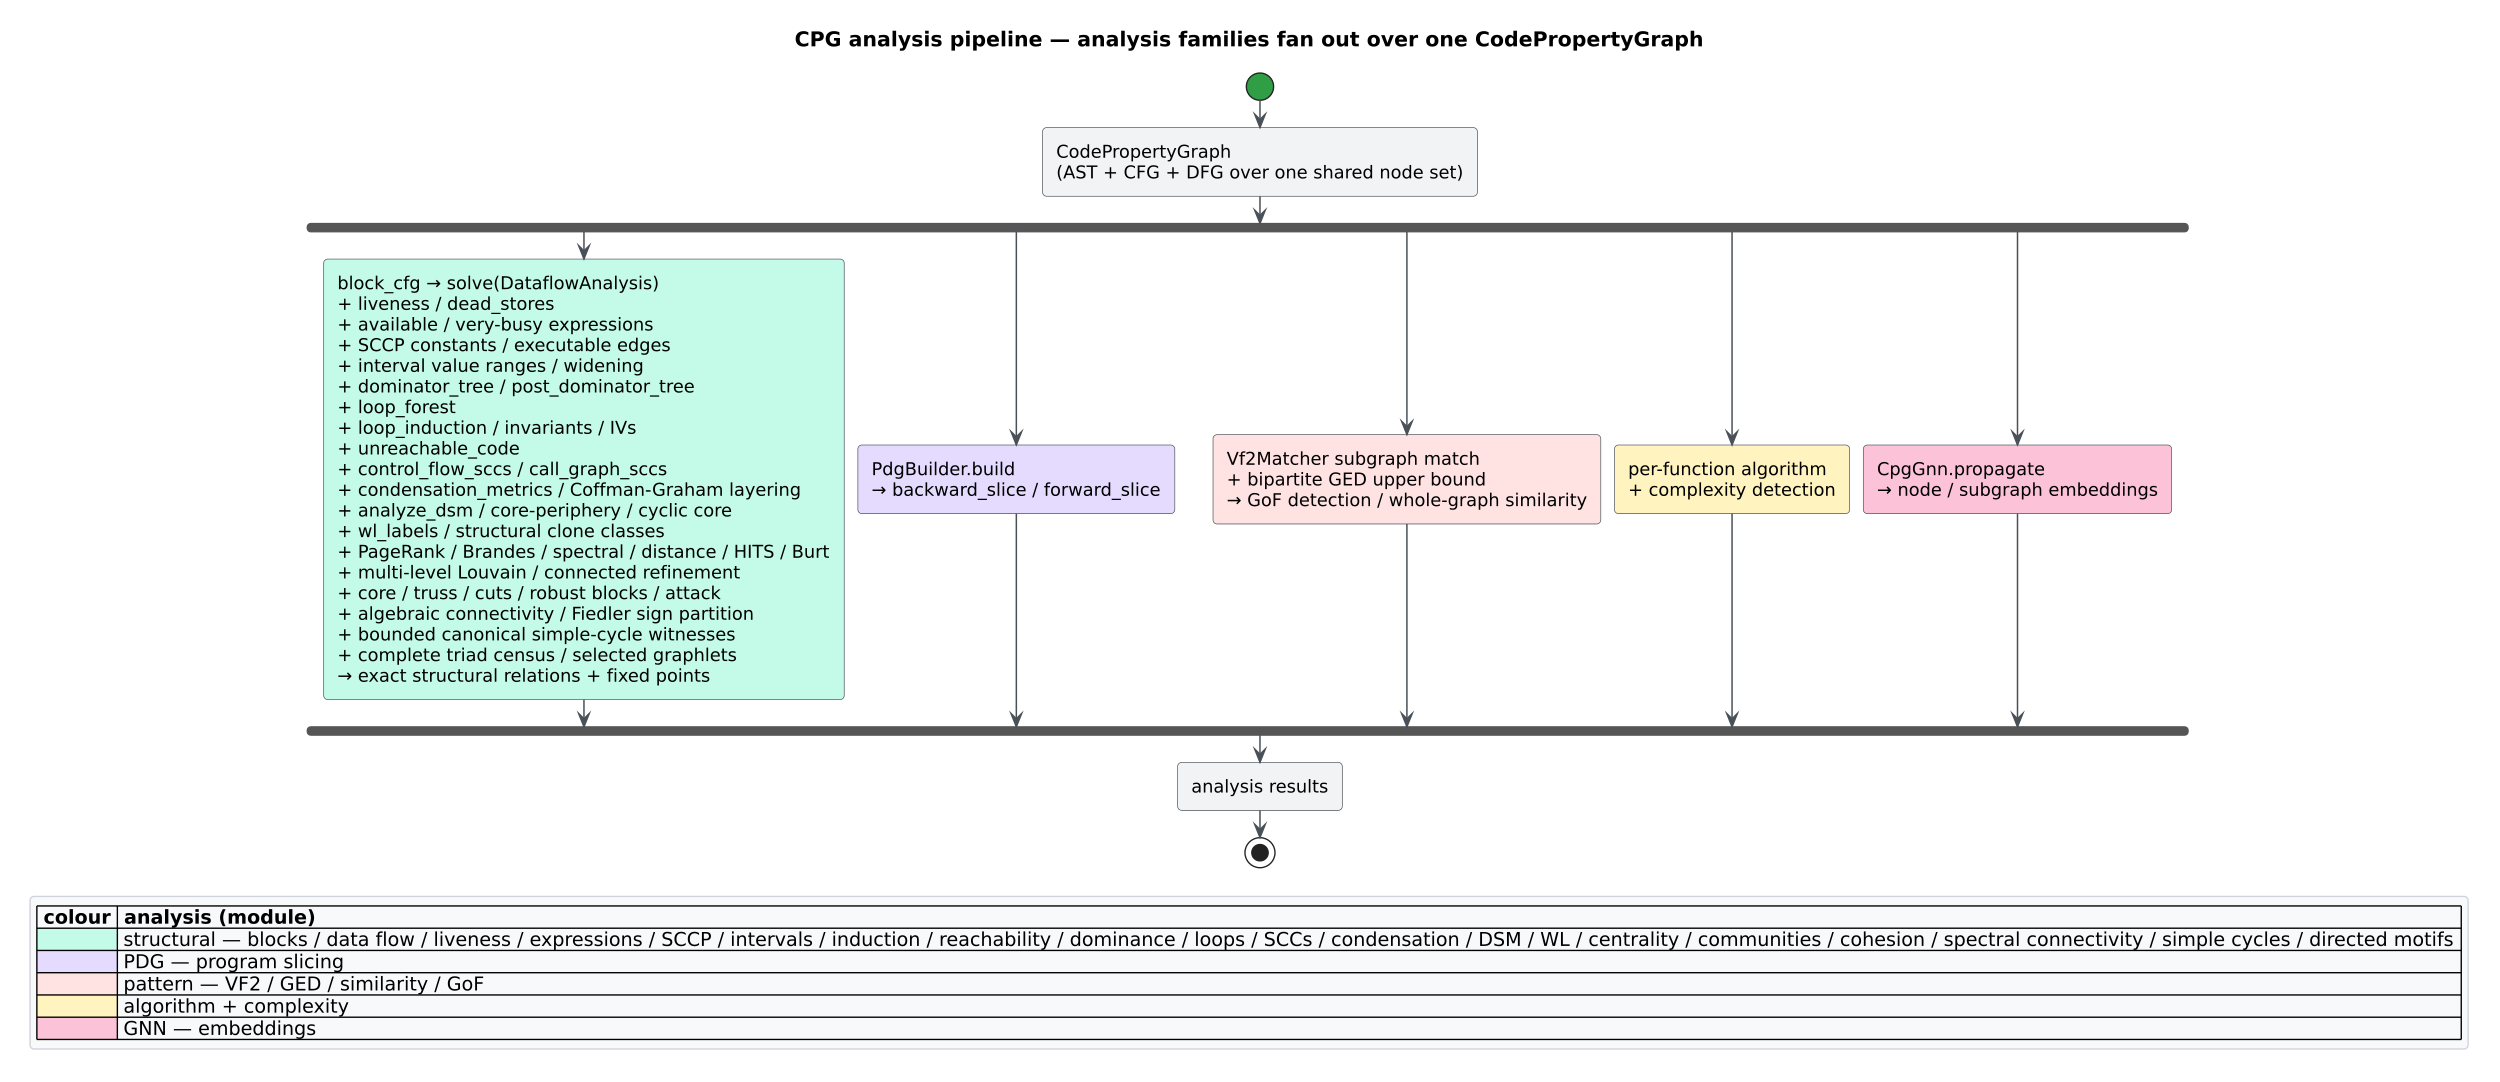
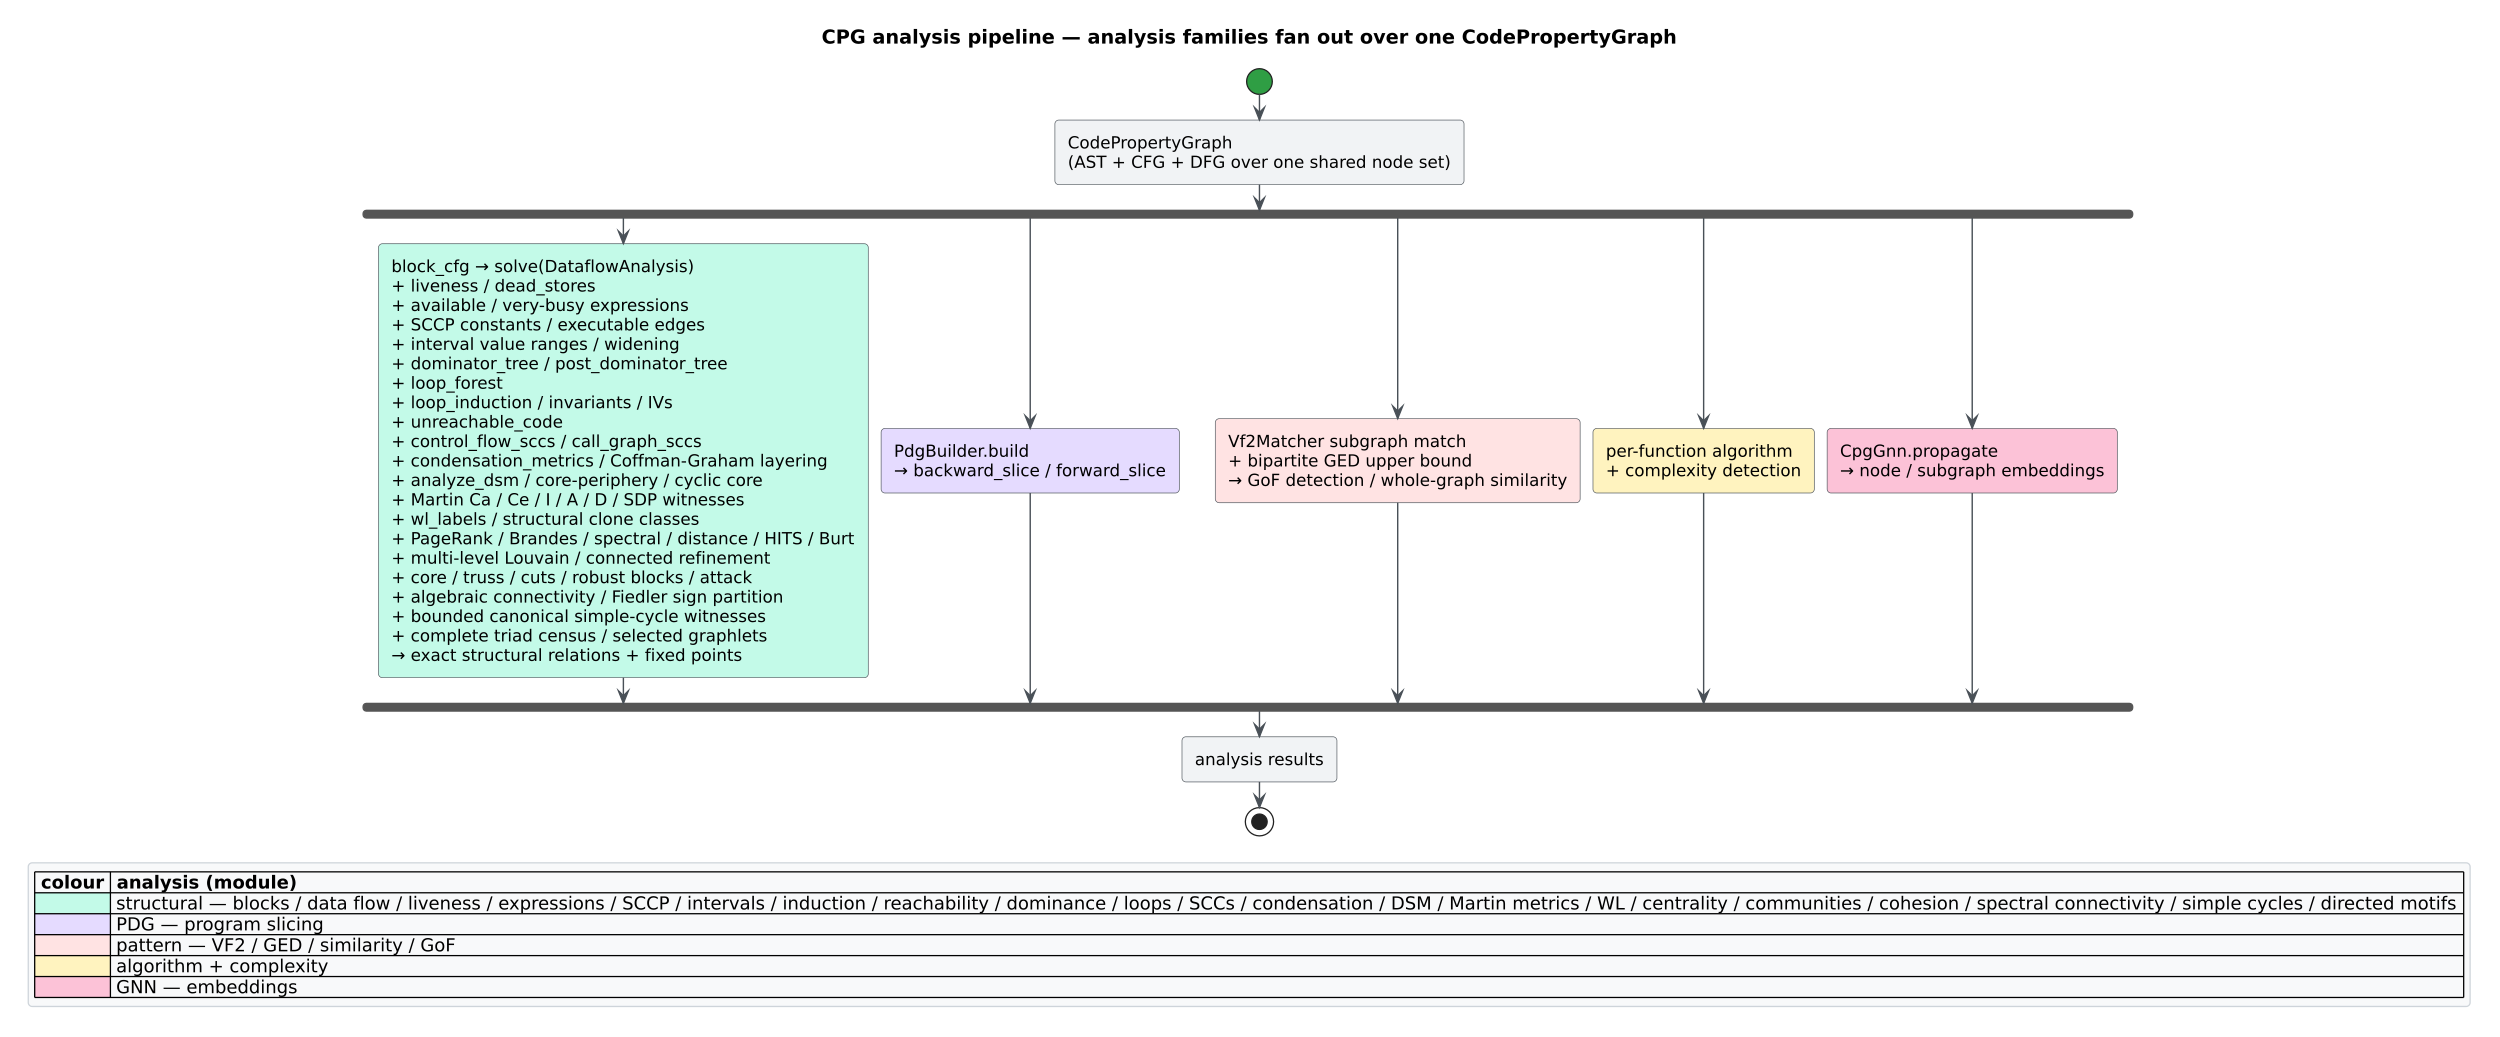
- <svg xmlns="http://www.w3.org/2000/svg" contentStyleType="text/css" data-diagram-type="ACTIVITY" height="792px" preserveAspectRatio="none" style="width:1831px;height:792px;background:#FFFFFF;" version="1.1" viewBox="0 0 1831 792" width="1831px" zoomAndPan="magnify">
+ <svg xmlns="http://www.w3.org/2000/svg" contentStyleType="text/css" data-diagram-type="ACTIVITY" height="807px" preserveAspectRatio="none" style="width:1946px;height:807px;background:#FFFFFF;" version="1.1" viewBox="0 0 1946 807" width="1946px" zoomAndPan="magnify">
  <defs />
  <g>
    <g class="title" data-source-line="2">
-       <text fill="#000000" font-family="'DejaVu Sans'" font-size="15" font-weight="700" lengthAdjust="spacing" textLength="665.662" x="581.98" y="33.923">CPG analysis pipeline — analysis families fan out over one CodePropertyGraph</text>
+       <text fill="#000000" font-family="'DejaVu Sans'" font-size="15" font-weight="700" lengthAdjust="spacing" textLength="665.662" x="639.535" y="33.923">CPG analysis pipeline — analysis families fan out over one CodePropertyGraph</text>
    </g>
-     <ellipse cx="922.811" cy="63.461" fill="#2F9E44" rx="10" ry="10" style="stroke:#222222;stroke-width:1;" />
-     <rect fill="#F1F3F5" height="50.266" rx="3" ry="3" style="stroke:#495057;stroke-width:0.5;" width="318.46" x="763.58" y="93.461" />
-     <text fill="#000000" font-family="'DejaVu Sans'" font-size="13" lengthAdjust="spacing" textLength="128.68" x="773.58" y="115.528">CodePropertyGraph</text>
-     <text fill="#000000" font-family="'DejaVu Sans'" font-size="13" lengthAdjust="spacing" textLength="298.46" x="773.58" y="130.661">(AST + CFG + DFG over one shared node set)</text>
-     <rect fill="#555555" height="6" rx="2.5" ry="2.5" style="stroke:#555555;stroke-width:1;" width="1377.479" x="225.071" y="163.727" />
-     <rect fill="#C3FAE8" height="322.656" rx="3" ry="3" style="stroke:#495057;stroke-width:0.5;" width="381.239" x="237.071" y="189.727" />
-     <text fill="#000000" font-family="'DejaVu Sans'" font-size="13" lengthAdjust="spacing" textLength="235.676" x="247.071" y="211.793">block_cfg → solve(DataflowAnalysis)</text>
-     <text fill="#000000" font-family="'DejaVu Sans'" font-size="13" lengthAdjust="spacing" textLength="159.275" x="247.071" y="226.926">+ liveness / dead_stores</text>
-     <text fill="#000000" font-family="'DejaVu Sans'" font-size="13" lengthAdjust="spacing" textLength="232.267" x="247.071" y="242.059">+ available / very-busy expressions</text>
-     <text fill="#000000" font-family="'DejaVu Sans'" font-size="13" lengthAdjust="spacing" textLength="244.74" x="247.071" y="257.192">+ SCCP constants / executable edges</text>
-     <text fill="#000000" font-family="'DejaVu Sans'" font-size="13" lengthAdjust="spacing" textLength="224.415" x="247.071" y="272.325">+ interval value ranges / widening</text>
-     <text fill="#000000" font-family="'DejaVu Sans'" font-size="13" lengthAdjust="spacing" textLength="262.285" x="247.071" y="287.457">+ dominator_tree / post_dominator_tree</text>
-     <text fill="#000000" font-family="'DejaVu Sans'" font-size="13" lengthAdjust="spacing" textLength="87.039" x="247.071" y="302.59">+ loop_forest</text>
-     <text fill="#000000" font-family="'DejaVu Sans'" font-size="13" lengthAdjust="spacing" textLength="219.019" x="247.071" y="317.723">+ loop_induction / invariants / IVs</text>
-     <text fill="#000000" font-family="'DejaVu Sans'" font-size="13" lengthAdjust="spacing" textLength="133.878" x="247.071" y="332.856">+ unreachable_code</text>
-     <text fill="#000000" font-family="'DejaVu Sans'" font-size="13" lengthAdjust="spacing" textLength="241.865" x="247.071" y="347.989">+ control_flow_sccs / call_graph_sccs</text>
-     <text fill="#000000" font-family="'DejaVu Sans'" font-size="13" lengthAdjust="spacing" textLength="339.123" x="247.071" y="363.122">+ condensation_metrics / Coffman-Graham layering</text>
-     <text fill="#000000" font-family="'DejaVu Sans'" font-size="13" lengthAdjust="spacing" textLength="289.606" x="247.071" y="378.254">+ analyze_dsm / core-periphery / cyclic core</text>
-     <text fill="#000000" font-family="'DejaVu Sans'" font-size="13" lengthAdjust="spacing" textLength="239.745" x="247.071" y="393.387">+ wl_labels / structural clone classes</text>
-     <text fill="#000000" font-family="'DejaVu Sans'" font-size="13" lengthAdjust="spacing" textLength="361.239" x="247.071" y="408.52">+ PageRank / Brandes / spectral / distance / HITS / Burt</text>
-     <text fill="#000000" font-family="'DejaVu Sans'" font-size="13" lengthAdjust="spacing" textLength="295.547" x="247.071" y="423.653">+ multi-level Louvain / connected refinement</text>
-     <text fill="#000000" font-family="'DejaVu Sans'" font-size="13" lengthAdjust="spacing" textLength="281.392" x="247.071" y="438.786">+ core / truss / cuts / robust blocks / attack</text>
-     <text fill="#000000" font-family="'DejaVu Sans'" font-size="13" lengthAdjust="spacing" textLength="306.09" x="247.071" y="453.918">+ algebraic connectivity / Fiedler sign partition</text>
-     <text fill="#000000" font-family="'DejaVu Sans'" font-size="13" lengthAdjust="spacing" textLength="291.586" x="247.071" y="469.051">+ bounded canonical simple-cycle witnesses</text>
-     <text fill="#000000" font-family="'DejaVu Sans'" font-size="13" lengthAdjust="spacing" textLength="292.64" x="247.071" y="484.184">+ complete triad census / selected graphlets</text>
-     <text fill="#000000" font-family="'DejaVu Sans'" font-size="13" lengthAdjust="spacing" textLength="273.997" x="247.071" y="499.317">→ exact structural relations + fixed points</text>
-     <rect fill="#E5DBFF" height="50.266" rx="3" ry="3" style="stroke:#495057;stroke-width:0.5;" width="232.113" x="628.31" y="325.922" />
-     <text fill="#000000" font-family="'DejaVu Sans'" font-size="13" lengthAdjust="spacing" textLength="106.418" x="638.31" y="347.989">PdgBuilder.build</text>
-     <text fill="#000000" font-family="'DejaVu Sans'" font-size="13" lengthAdjust="spacing" textLength="212.113" x="638.31" y="363.122">→ backward_slice / forward_slice</text>
-     <rect fill="#FFE3E3" height="65.398" rx="3" ry="3" style="stroke:#495057;stroke-width:0.5;" width="283.999" x="888.423" y="318.356" />
-     <text fill="#000000" font-family="'DejaVu Sans'" font-size="13" lengthAdjust="spacing" textLength="185.447" x="898.423" y="340.422">Vf2Matcher subgraph match</text>
-     <text fill="#000000" font-family="'DejaVu Sans'" font-size="13" lengthAdjust="spacing" textLength="189.973" x="898.423" y="355.555">+ bipartite GED upper bound</text>
-     <text fill="#000000" font-family="'DejaVu Sans'" font-size="13" lengthAdjust="spacing" textLength="263.999" x="898.423" y="370.688">→ GoF detection / whole-graph similarity</text>
-     <rect fill="#FFF3BF" height="50.266" rx="3" ry="3" style="stroke:#495057;stroke-width:0.5;" width="172.274" x="1182.422" y="325.922" />
-     <text fill="#000000" font-family="'DejaVu Sans'" font-size="13" lengthAdjust="spacing" textLength="146.263" x="1192.422" y="347.989">per-function algorithm</text>
-     <text fill="#000000" font-family="'DejaVu Sans'" font-size="13" lengthAdjust="spacing" textLength="152.274" x="1192.422" y="363.122">+ complexity detection</text>
-     <rect fill="#FCC2D7" height="50.266" rx="3" ry="3" style="stroke:#495057;stroke-width:0.5;" width="225.855" x="1364.696" y="325.922" />
-     <text fill="#000000" font-family="'DejaVu Sans'" font-size="13" lengthAdjust="spacing" textLength="123.348" x="1374.696" y="347.989">CpgGnn.propagate</text>
-     <text fill="#000000" font-family="'DejaVu Sans'" font-size="13" lengthAdjust="spacing" textLength="205.855" x="1374.696" y="363.122">→ node / subgraph embeddings</text>
-     <rect fill="#555555" height="6" rx="2.5" ry="2.5" style="stroke:#555555;stroke-width:1;" width="1377.479" x="225.071" y="532.383" />
-     <rect fill="#F1F3F5" height="35.133" rx="3" ry="3" style="stroke:#495057;stroke-width:0.5;" width="120.604" x="862.509" y="558.383" />
-     <text fill="#000000" font-family="'DejaVu Sans'" font-size="13" lengthAdjust="spacing" textLength="100.604" x="872.509" y="580.45">analysis results</text>
-     <ellipse cx="922.811" cy="624.516" fill="none" rx="11" ry="11" style="stroke:#222222;stroke-width:1;" />
-     <ellipse cx="922.811" cy="624.516" fill="#222222" rx="6" ry="6" style="stroke:#222222;stroke-width:1;" />
-     <line style="stroke:#495057;stroke-width:1.1;" x1="922.811" x2="922.811" y1="73.461" y2="93.461" />
-     <polygon fill="#495057" points="918.811,83.461,922.811,93.461,926.811,83.461,922.811,87.461" style="stroke:#495057;stroke-width:1;stroke-linejoin:miter;stroke-miterlimit:10;" />
-     <line style="stroke:#495057;stroke-width:1.1;" x1="427.69" x2="427.69" y1="169.727" y2="189.727" />
-     <polygon fill="#495057" points="423.69,179.727,427.69,189.727,431.69,179.727,427.69,183.727" style="stroke:#495057;stroke-width:1;stroke-linejoin:miter;stroke-miterlimit:10;" />
-     <line style="stroke:#495057;stroke-width:1.1;" x1="744.366" x2="744.366" y1="169.727" y2="325.922" />
-     <polygon fill="#495057" points="740.366,315.922,744.366,325.922,748.366,315.922,744.366,319.922" style="stroke:#495057;stroke-width:1;stroke-linejoin:miter;stroke-miterlimit:10;" />
-     <line style="stroke:#495057;stroke-width:1.1;" x1="1030.422" x2="1030.422" y1="169.727" y2="318.356" />
-     <polygon fill="#495057" points="1026.422,308.356,1030.422,318.356,1034.422,308.356,1030.422,312.356" style="stroke:#495057;stroke-width:1;stroke-linejoin:miter;stroke-miterlimit:10;" />
-     <line style="stroke:#495057;stroke-width:1.1;" x1="1268.559" x2="1268.559" y1="169.727" y2="325.922" />
-     <polygon fill="#495057" points="1264.559,315.922,1268.559,325.922,1272.559,315.922,1268.559,319.922" style="stroke:#495057;stroke-width:1;stroke-linejoin:miter;stroke-miterlimit:10;" />
-     <line style="stroke:#495057;stroke-width:1.1;" x1="1477.623" x2="1477.623" y1="169.727" y2="325.922" />
-     <polygon fill="#495057" points="1473.623,315.922,1477.623,325.922,1481.623,315.922,1477.623,319.922" style="stroke:#495057;stroke-width:1;stroke-linejoin:miter;stroke-miterlimit:10;" />
-     <line style="stroke:#495057;stroke-width:1.1;" x1="427.69" x2="427.69" y1="512.383" y2="532.383" />
-     <polygon fill="#495057" points="423.69,522.383,427.69,532.383,431.69,522.383,427.69,526.383" style="stroke:#495057;stroke-width:1;stroke-linejoin:miter;stroke-miterlimit:10;" />
-     <line style="stroke:#495057;stroke-width:1.1;" x1="744.366" x2="744.366" y1="376.188" y2="532.383" />
-     <polygon fill="#495057" points="740.366,522.383,744.366,532.383,748.366,522.383,744.366,526.383" style="stroke:#495057;stroke-width:1;stroke-linejoin:miter;stroke-miterlimit:10;" />
-     <line style="stroke:#495057;stroke-width:1.1;" x1="1030.422" x2="1030.422" y1="383.754" y2="532.383" />
-     <polygon fill="#495057" points="1026.422,522.383,1030.422,532.383,1034.422,522.383,1030.422,526.383" style="stroke:#495057;stroke-width:1;stroke-linejoin:miter;stroke-miterlimit:10;" />
-     <line style="stroke:#495057;stroke-width:1.1;" x1="1268.559" x2="1268.559" y1="376.188" y2="532.383" />
-     <polygon fill="#495057" points="1264.559,522.383,1268.559,532.383,1272.559,522.383,1268.559,526.383" style="stroke:#495057;stroke-width:1;stroke-linejoin:miter;stroke-miterlimit:10;" />
-     <line style="stroke:#495057;stroke-width:1.1;" x1="1477.623" x2="1477.623" y1="376.188" y2="532.383" />
-     <polygon fill="#495057" points="1473.623,522.383,1477.623,532.383,1481.623,522.383,1477.623,526.383" style="stroke:#495057;stroke-width:1;stroke-linejoin:miter;stroke-miterlimit:10;" />
-     <line style="stroke:#495057;stroke-width:1.1;" x1="922.811" x2="922.811" y1="143.727" y2="163.727" />
-     <polygon fill="#495057" points="918.811,153.727,922.811,163.727,926.811,153.727,922.811,157.727" style="stroke:#495057;stroke-width:1;stroke-linejoin:miter;stroke-miterlimit:10;" />
-     <line style="stroke:#495057;stroke-width:1.1;" x1="922.811" x2="922.811" y1="538.383" y2="558.383" />
-     <polygon fill="#495057" points="918.811,548.383,922.811,558.383,926.811,548.383,922.811,552.383" style="stroke:#495057;stroke-width:1;stroke-linejoin:miter;stroke-miterlimit:10;" />
-     <line style="stroke:#495057;stroke-width:1.1;" x1="922.811" x2="922.811" y1="593.516" y2="613.516" />
-     <polygon fill="#495057" points="918.811,603.516,922.811,613.516,926.811,603.516,922.811,607.516" style="stroke:#495057;stroke-width:1;stroke-linejoin:miter;stroke-miterlimit:10;" />
-     <g class="legend" data-source-line="43">
-       <rect fill="#F8F9FA" height="111.781" rx="3" ry="3" style="stroke:#CED4DA;stroke-width:1;" width="1785.621" x="22" y="656.516" />
-       <text fill="#000000" font-family="'DejaVu Sans'" font-size="14" font-weight="700" lengthAdjust="spacing" textLength="49.205" x="31.874" y="676.511">colour</text>
-       <text fill="#000000" font-family="'DejaVu Sans'" font-size="14" font-weight="700" lengthAdjust="spacing" textLength="140.41" x="90.827" y="676.511">analysis (module)</text>
-       <rect fill="#C3FAE8" height="16.297" style="stroke:none;stroke-width:1;" width="58.953" x="27" y="679.812" />
-       <text fill="#000000" font-family="'DejaVu Sans'" font-size="14" lengthAdjust="spacing" textLength="4.45" x="27" y="692.808"> </text>
-       <text fill="#000000" font-family="'DejaVu Sans'" font-size="14" lengthAdjust="spacing" textLength="1707.768" x="90.403" y="692.808">structural — blocks / data flow / liveness / expressions / SCCP / intervals / induction / reachability / dominance / loops / SCCs / condensation / DSM / WL / centrality / communities / cohesion / spectral connectivity / simple cycles / directed motifs</text>
-       <rect fill="#E5DBFF" height="16.297" style="stroke:none;stroke-width:1;" width="58.953" x="27" y="696.109" />
-       <text fill="#000000" font-family="'DejaVu Sans'" font-size="14" lengthAdjust="spacing" textLength="4.45" x="27" y="709.105"> </text>
-       <text fill="#000000" font-family="'DejaVu Sans'" font-size="14" lengthAdjust="spacing" textLength="161.909" x="90.403" y="709.105">PDG — program slicing</text>
-       <rect fill="#FFE3E3" height="16.297" style="stroke:none;stroke-width:1;" width="58.953" x="27" y="712.406" />
-       <text fill="#000000" font-family="'DejaVu Sans'" font-size="14" lengthAdjust="spacing" textLength="4.45" x="27" y="725.401"> </text>
-       <text fill="#000000" font-family="'DejaVu Sans'" font-size="14" lengthAdjust="spacing" textLength="264.517" x="90.403" y="725.401">pattern — VF2 / GED / similarity / GoF</text>
-       <rect fill="#FFF3BF" height="16.297" style="stroke:none;stroke-width:1;" width="58.953" x="27" y="728.703" />
-       <text fill="#000000" font-family="'DejaVu Sans'" font-size="14" lengthAdjust="spacing" textLength="4.45" x="27" y="741.698"> </text>
-       <text fill="#000000" font-family="'DejaVu Sans'" font-size="14" lengthAdjust="spacing" textLength="165.436" x="90.403" y="741.698">algorithm + complexity</text>
-       <rect fill="#FCC2D7" height="16.297" style="stroke:none;stroke-width:1;" width="58.953" x="27" y="745" />
-       <text fill="#000000" font-family="'DejaVu Sans'" font-size="14" lengthAdjust="spacing" textLength="4.45" x="27" y="757.995"> </text>
-       <text fill="#000000" font-family="'DejaVu Sans'" font-size="14" lengthAdjust="spacing" textLength="141.162" x="90.403" y="757.995">GNN — embeddings</text>
-       <line style="stroke:#000000;stroke-width:1;" x1="27" x2="1802.621" y1="663.516" y2="663.516" />
-       <line style="stroke:#000000;stroke-width:1;" x1="27" x2="1802.621" y1="679.812" y2="679.812" />
-       <line style="stroke:#000000;stroke-width:1;" x1="27" x2="1802.621" y1="696.109" y2="696.109" />
-       <line style="stroke:#000000;stroke-width:1;" x1="27" x2="1802.621" y1="712.406" y2="712.406" />
-       <line style="stroke:#000000;stroke-width:1;" x1="27" x2="1802.621" y1="728.703" y2="728.703" />
-       <line style="stroke:#000000;stroke-width:1;" x1="27" x2="1802.621" y1="745" y2="745" />
-       <line style="stroke:#000000;stroke-width:1;" x1="27" x2="1802.621" y1="761.297" y2="761.297" />
-       <line style="stroke:#000000;stroke-width:1;" x1="27" x2="27" y1="663.516" y2="761.297" />
-       <line style="stroke:#000000;stroke-width:1;" x1="85.953" x2="85.953" y1="663.516" y2="761.297" />
-       <line style="stroke:#000000;stroke-width:1;" x1="1802.621" x2="1802.621" y1="663.516" y2="761.297" />
+     <ellipse cx="980.366" cy="63.461" fill="#2F9E44" rx="10" ry="10" style="stroke:#222222;stroke-width:1;" />
+     <rect fill="#F1F3F5" height="50.266" rx="3" ry="3" style="stroke:#495057;stroke-width:0.5;" width="318.46" x="821.135" y="93.461" />
+     <text fill="#000000" font-family="'DejaVu Sans'" font-size="13" lengthAdjust="spacing" textLength="128.68" x="831.135" y="115.528">CodePropertyGraph</text>
+     <text fill="#000000" font-family="'DejaVu Sans'" font-size="13" lengthAdjust="spacing" textLength="298.46" x="831.135" y="130.661">(AST + CFG + DFG over one shared node set)</text>
+     <rect fill="#555555" height="6" rx="2.5" ry="2.5" style="stroke:#555555;stroke-width:1;" width="1377.479" x="282.626" y="163.727" />
+     <rect fill="#C3FAE8" height="337.789" rx="3" ry="3" style="stroke:#495057;stroke-width:0.5;" width="381.239" x="294.626" y="189.727" />
+     <text fill="#000000" font-family="'DejaVu Sans'" font-size="13" lengthAdjust="spacing" textLength="235.676" x="304.626" y="211.793">block_cfg → solve(DataflowAnalysis)</text>
+     <text fill="#000000" font-family="'DejaVu Sans'" font-size="13" lengthAdjust="spacing" textLength="159.275" x="304.626" y="226.926">+ liveness / dead_stores</text>
+     <text fill="#000000" font-family="'DejaVu Sans'" font-size="13" lengthAdjust="spacing" textLength="232.267" x="304.626" y="242.059">+ available / very-busy expressions</text>
+     <text fill="#000000" font-family="'DejaVu Sans'" font-size="13" lengthAdjust="spacing" textLength="244.74" x="304.626" y="257.192">+ SCCP constants / executable edges</text>
+     <text fill="#000000" font-family="'DejaVu Sans'" font-size="13" lengthAdjust="spacing" textLength="224.415" x="304.626" y="272.325">+ interval value ranges / widening</text>
+     <text fill="#000000" font-family="'DejaVu Sans'" font-size="13" lengthAdjust="spacing" textLength="262.285" x="304.626" y="287.457">+ dominator_tree / post_dominator_tree</text>
+     <text fill="#000000" font-family="'DejaVu Sans'" font-size="13" lengthAdjust="spacing" textLength="87.039" x="304.626" y="302.59">+ loop_forest</text>
+     <text fill="#000000" font-family="'DejaVu Sans'" font-size="13" lengthAdjust="spacing" textLength="219.019" x="304.626" y="317.723">+ loop_induction / invariants / IVs</text>
+     <text fill="#000000" font-family="'DejaVu Sans'" font-size="13" lengthAdjust="spacing" textLength="133.878" x="304.626" y="332.856">+ unreachable_code</text>
+     <text fill="#000000" font-family="'DejaVu Sans'" font-size="13" lengthAdjust="spacing" textLength="241.865" x="304.626" y="347.989">+ control_flow_sccs / call_graph_sccs</text>
+     <text fill="#000000" font-family="'DejaVu Sans'" font-size="13" lengthAdjust="spacing" textLength="339.123" x="304.626" y="363.122">+ condensation_metrics / Coffman-Graham layering</text>
+     <text fill="#000000" font-family="'DejaVu Sans'" font-size="13" lengthAdjust="spacing" textLength="289.606" x="304.626" y="378.254">+ analyze_dsm / core-periphery / cyclic core</text>
+     <text fill="#000000" font-family="'DejaVu Sans'" font-size="13" lengthAdjust="spacing" textLength="274.841" x="304.626" y="393.387">+ Martin Ca / Ce / I / A / D / SDP witnesses</text>
+     <text fill="#000000" font-family="'DejaVu Sans'" font-size="13" lengthAdjust="spacing" textLength="239.745" x="304.626" y="408.52">+ wl_labels / structural clone classes</text>
+     <text fill="#000000" font-family="'DejaVu Sans'" font-size="13" lengthAdjust="spacing" textLength="361.239" x="304.626" y="423.653">+ PageRank / Brandes / spectral / distance / HITS / Burt</text>
+     <text fill="#000000" font-family="'DejaVu Sans'" font-size="13" lengthAdjust="spacing" textLength="295.547" x="304.626" y="438.786">+ multi-level Louvain / connected refinement</text>
+     <text fill="#000000" font-family="'DejaVu Sans'" font-size="13" lengthAdjust="spacing" textLength="281.392" x="304.626" y="453.918">+ core / truss / cuts / robust blocks / attack</text>
+     <text fill="#000000" font-family="'DejaVu Sans'" font-size="13" lengthAdjust="spacing" textLength="306.09" x="304.626" y="469.051">+ algebraic connectivity / Fiedler sign partition</text>
+     <text fill="#000000" font-family="'DejaVu Sans'" font-size="13" lengthAdjust="spacing" textLength="291.586" x="304.626" y="484.184">+ bounded canonical simple-cycle witnesses</text>
+     <text fill="#000000" font-family="'DejaVu Sans'" font-size="13" lengthAdjust="spacing" textLength="292.64" x="304.626" y="499.317">+ complete triad census / selected graphlets</text>
+     <text fill="#000000" font-family="'DejaVu Sans'" font-size="13" lengthAdjust="spacing" textLength="273.997" x="304.626" y="514.45">→ exact structural relations + fixed points</text>
+     <rect fill="#E5DBFF" height="50.266" rx="3" ry="3" style="stroke:#495057;stroke-width:0.5;" width="232.113" x="685.865" y="333.488" />
+     <text fill="#000000" font-family="'DejaVu Sans'" font-size="13" lengthAdjust="spacing" textLength="106.418" x="695.865" y="355.555">PdgBuilder.build</text>
+     <text fill="#000000" font-family="'DejaVu Sans'" font-size="13" lengthAdjust="spacing" textLength="212.113" x="695.865" y="370.688">→ backward_slice / forward_slice</text>
+     <rect fill="#FFE3E3" height="65.398" rx="3" ry="3" style="stroke:#495057;stroke-width:0.5;" width="283.999" x="945.978" y="325.922" />
+     <text fill="#000000" font-family="'DejaVu Sans'" font-size="13" lengthAdjust="spacing" textLength="185.447" x="955.978" y="347.989">Vf2Matcher subgraph match</text>
+     <text fill="#000000" font-family="'DejaVu Sans'" font-size="13" lengthAdjust="spacing" textLength="189.973" x="955.978" y="363.122">+ bipartite GED upper bound</text>
+     <text fill="#000000" font-family="'DejaVu Sans'" font-size="13" lengthAdjust="spacing" textLength="263.999" x="955.978" y="378.254">→ GoF detection / whole-graph similarity</text>
+     <rect fill="#FFF3BF" height="50.266" rx="3" ry="3" style="stroke:#495057;stroke-width:0.5;" width="172.274" x="1239.977" y="333.488" />
+     <text fill="#000000" font-family="'DejaVu Sans'" font-size="13" lengthAdjust="spacing" textLength="146.263" x="1249.977" y="355.555">per-function algorithm</text>
+     <text fill="#000000" font-family="'DejaVu Sans'" font-size="13" lengthAdjust="spacing" textLength="152.274" x="1249.977" y="370.688">+ complexity detection</text>
+     <rect fill="#FCC2D7" height="50.266" rx="3" ry="3" style="stroke:#495057;stroke-width:0.5;" width="225.855" x="1422.251" y="333.488" />
+     <text fill="#000000" font-family="'DejaVu Sans'" font-size="13" lengthAdjust="spacing" textLength="123.348" x="1432.251" y="355.555">CpgGnn.propagate</text>
+     <text fill="#000000" font-family="'DejaVu Sans'" font-size="13" lengthAdjust="spacing" textLength="205.855" x="1432.251" y="370.688">→ node / subgraph embeddings</text>
+     <rect fill="#555555" height="6" rx="2.5" ry="2.5" style="stroke:#555555;stroke-width:1;" width="1377.479" x="282.626" y="547.516" />
+     <rect fill="#F1F3F5" height="35.133" rx="3" ry="3" style="stroke:#495057;stroke-width:0.5;" width="120.604" x="920.064" y="573.516" />
+     <text fill="#000000" font-family="'DejaVu Sans'" font-size="13" lengthAdjust="spacing" textLength="100.604" x="930.064" y="595.582">analysis results</text>
+     <ellipse cx="980.366" cy="639.648" fill="none" rx="11" ry="11" style="stroke:#222222;stroke-width:1;" />
+     <ellipse cx="980.366" cy="639.648" fill="#222222" rx="6" ry="6" style="stroke:#222222;stroke-width:1;" />
+     <line style="stroke:#495057;stroke-width:1.1;" x1="980.366" x2="980.366" y1="73.461" y2="93.461" />
+     <polygon fill="#495057" points="976.366,83.461,980.366,93.461,984.366,83.461,980.366,87.461" style="stroke:#495057;stroke-width:1;stroke-linejoin:miter;stroke-miterlimit:10;" />
+     <line style="stroke:#495057;stroke-width:1.1;" x1="485.245" x2="485.245" y1="169.727" y2="189.727" />
+     <polygon fill="#495057" points="481.245,179.727,485.245,189.727,489.245,179.727,485.245,183.727" style="stroke:#495057;stroke-width:1;stroke-linejoin:miter;stroke-miterlimit:10;" />
+     <line style="stroke:#495057;stroke-width:1.1;" x1="801.921" x2="801.921" y1="169.727" y2="333.488" />
+     <polygon fill="#495057" points="797.921,323.488,801.921,333.488,805.921,323.488,801.921,327.488" style="stroke:#495057;stroke-width:1;stroke-linejoin:miter;stroke-miterlimit:10;" />
+     <line style="stroke:#495057;stroke-width:1.1;" x1="1087.977" x2="1087.977" y1="169.727" y2="325.922" />
+     <polygon fill="#495057" points="1083.977,315.922,1087.977,325.922,1091.977,315.922,1087.977,319.922" style="stroke:#495057;stroke-width:1;stroke-linejoin:miter;stroke-miterlimit:10;" />
+     <line style="stroke:#495057;stroke-width:1.1;" x1="1326.114" x2="1326.114" y1="169.727" y2="333.488" />
+     <polygon fill="#495057" points="1322.114,323.488,1326.114,333.488,1330.114,323.488,1326.114,327.488" style="stroke:#495057;stroke-width:1;stroke-linejoin:miter;stroke-miterlimit:10;" />
+     <line style="stroke:#495057;stroke-width:1.1;" x1="1535.178" x2="1535.178" y1="169.727" y2="333.488" />
+     <polygon fill="#495057" points="1531.178,323.488,1535.178,333.488,1539.178,323.488,1535.178,327.488" style="stroke:#495057;stroke-width:1;stroke-linejoin:miter;stroke-miterlimit:10;" />
+     <line style="stroke:#495057;stroke-width:1.1;" x1="485.245" x2="485.245" y1="527.516" y2="547.516" />
+     <polygon fill="#495057" points="481.245,537.516,485.245,547.516,489.245,537.516,485.245,541.516" style="stroke:#495057;stroke-width:1;stroke-linejoin:miter;stroke-miterlimit:10;" />
+     <line style="stroke:#495057;stroke-width:1.1;" x1="801.921" x2="801.921" y1="383.754" y2="547.516" />
+     <polygon fill="#495057" points="797.921,537.516,801.921,547.516,805.921,537.516,801.921,541.516" style="stroke:#495057;stroke-width:1;stroke-linejoin:miter;stroke-miterlimit:10;" />
+     <line style="stroke:#495057;stroke-width:1.1;" x1="1087.977" x2="1087.977" y1="391.32" y2="547.516" />
+     <polygon fill="#495057" points="1083.977,537.516,1087.977,547.516,1091.977,537.516,1087.977,541.516" style="stroke:#495057;stroke-width:1;stroke-linejoin:miter;stroke-miterlimit:10;" />
+     <line style="stroke:#495057;stroke-width:1.1;" x1="1326.114" x2="1326.114" y1="383.754" y2="547.516" />
+     <polygon fill="#495057" points="1322.114,537.516,1326.114,547.516,1330.114,537.516,1326.114,541.516" style="stroke:#495057;stroke-width:1;stroke-linejoin:miter;stroke-miterlimit:10;" />
+     <line style="stroke:#495057;stroke-width:1.1;" x1="1535.178" x2="1535.178" y1="383.754" y2="547.516" />
+     <polygon fill="#495057" points="1531.178,537.516,1535.178,547.516,1539.178,537.516,1535.178,541.516" style="stroke:#495057;stroke-width:1;stroke-linejoin:miter;stroke-miterlimit:10;" />
+     <line style="stroke:#495057;stroke-width:1.1;" x1="980.366" x2="980.366" y1="143.727" y2="163.727" />
+     <polygon fill="#495057" points="976.366,153.727,980.366,163.727,984.366,153.727,980.366,157.727" style="stroke:#495057;stroke-width:1;stroke-linejoin:miter;stroke-miterlimit:10;" />
+     <line style="stroke:#495057;stroke-width:1.1;" x1="980.366" x2="980.366" y1="553.516" y2="573.516" />
+     <polygon fill="#495057" points="976.366,563.516,980.366,573.516,984.366,563.516,980.366,567.516" style="stroke:#495057;stroke-width:1;stroke-linejoin:miter;stroke-miterlimit:10;" />
+     <line style="stroke:#495057;stroke-width:1.1;" x1="980.366" x2="980.366" y1="608.648" y2="628.648" />
+     <polygon fill="#495057" points="976.366,618.648,980.366,628.648,984.366,618.648,980.366,622.648" style="stroke:#495057;stroke-width:1;stroke-linejoin:miter;stroke-miterlimit:10;" />
+     <g class="legend" data-source-line="44">
+       <rect fill="#F8F9FA" height="111.781" rx="3" ry="3" style="stroke:#CED4DA;stroke-width:1;" width="1900.731" x="22" y="671.648" />
+       <text fill="#000000" font-family="'DejaVu Sans'" font-size="14" font-weight="700" lengthAdjust="spacing" textLength="49.205" x="31.874" y="691.644">colour</text>
+       <text fill="#000000" font-family="'DejaVu Sans'" font-size="14" font-weight="700" lengthAdjust="spacing" textLength="140.41" x="90.827" y="691.644">analysis (module)</text>
+       <rect fill="#C3FAE8" height="16.297" style="stroke:none;stroke-width:1;" width="58.953" x="27" y="694.945" />
+       <text fill="#000000" font-family="'DejaVu Sans'" font-size="14" lengthAdjust="spacing" textLength="4.45" x="27" y="707.94"> </text>
+       <text fill="#000000" font-family="'DejaVu Sans'" font-size="14" lengthAdjust="spacing" textLength="1822.878" x="90.403" y="707.94">structural — blocks / data flow / liveness / expressions / SCCP / intervals / induction / reachability / dominance / loops / SCCs / condensation / DSM / Martin metrics / WL / centrality / communities / cohesion / spectral connectivity / simple cycles / directed motifs</text>
+       <rect fill="#E5DBFF" height="16.297" style="stroke:none;stroke-width:1;" width="58.953" x="27" y="711.242" />
+       <text fill="#000000" font-family="'DejaVu Sans'" font-size="14" lengthAdjust="spacing" textLength="4.45" x="27" y="724.237"> </text>
+       <text fill="#000000" font-family="'DejaVu Sans'" font-size="14" lengthAdjust="spacing" textLength="161.909" x="90.403" y="724.237">PDG — program slicing</text>
+       <rect fill="#FFE3E3" height="16.297" style="stroke:none;stroke-width:1;" width="58.953" x="27" y="727.539" />
+       <text fill="#000000" font-family="'DejaVu Sans'" font-size="14" lengthAdjust="spacing" textLength="4.45" x="27" y="740.534"> </text>
+       <text fill="#000000" font-family="'DejaVu Sans'" font-size="14" lengthAdjust="spacing" textLength="264.517" x="90.403" y="740.534">pattern — VF2 / GED / similarity / GoF</text>
+       <rect fill="#FFF3BF" height="16.297" style="stroke:none;stroke-width:1;" width="58.953" x="27" y="743.836" />
+       <text fill="#000000" font-family="'DejaVu Sans'" font-size="14" lengthAdjust="spacing" textLength="4.45" x="27" y="756.831"> </text>
+       <text fill="#000000" font-family="'DejaVu Sans'" font-size="14" lengthAdjust="spacing" textLength="165.436" x="90.403" y="756.831">algorithm + complexity</text>
+       <rect fill="#FCC2D7" height="16.297" style="stroke:none;stroke-width:1;" width="58.953" x="27" y="760.133" />
+       <text fill="#000000" font-family="'DejaVu Sans'" font-size="14" lengthAdjust="spacing" textLength="4.45" x="27" y="773.128"> </text>
+       <text fill="#000000" font-family="'DejaVu Sans'" font-size="14" lengthAdjust="spacing" textLength="141.162" x="90.403" y="773.128">GNN — embeddings</text>
+       <line style="stroke:#000000;stroke-width:1;" x1="27" x2="1917.731" y1="678.648" y2="678.648" />
+       <line style="stroke:#000000;stroke-width:1;" x1="27" x2="1917.731" y1="694.945" y2="694.945" />
+       <line style="stroke:#000000;stroke-width:1;" x1="27" x2="1917.731" y1="711.242" y2="711.242" />
+       <line style="stroke:#000000;stroke-width:1;" x1="27" x2="1917.731" y1="727.539" y2="727.539" />
+       <line style="stroke:#000000;stroke-width:1;" x1="27" x2="1917.731" y1="743.836" y2="743.836" />
+       <line style="stroke:#000000;stroke-width:1;" x1="27" x2="1917.731" y1="760.133" y2="760.133" />
+       <line style="stroke:#000000;stroke-width:1;" x1="27" x2="1917.731" y1="776.43" y2="776.43" />
+       <line style="stroke:#000000;stroke-width:1;" x1="27" x2="27" y1="678.648" y2="776.43" />
+       <line style="stroke:#000000;stroke-width:1;" x1="85.953" x2="85.953" y1="678.648" y2="776.43" />
+       <line style="stroke:#000000;stroke-width:1;" x1="1917.731" x2="1917.731" y1="678.648" y2="776.43" />
    </g>
  </g>
</svg>
